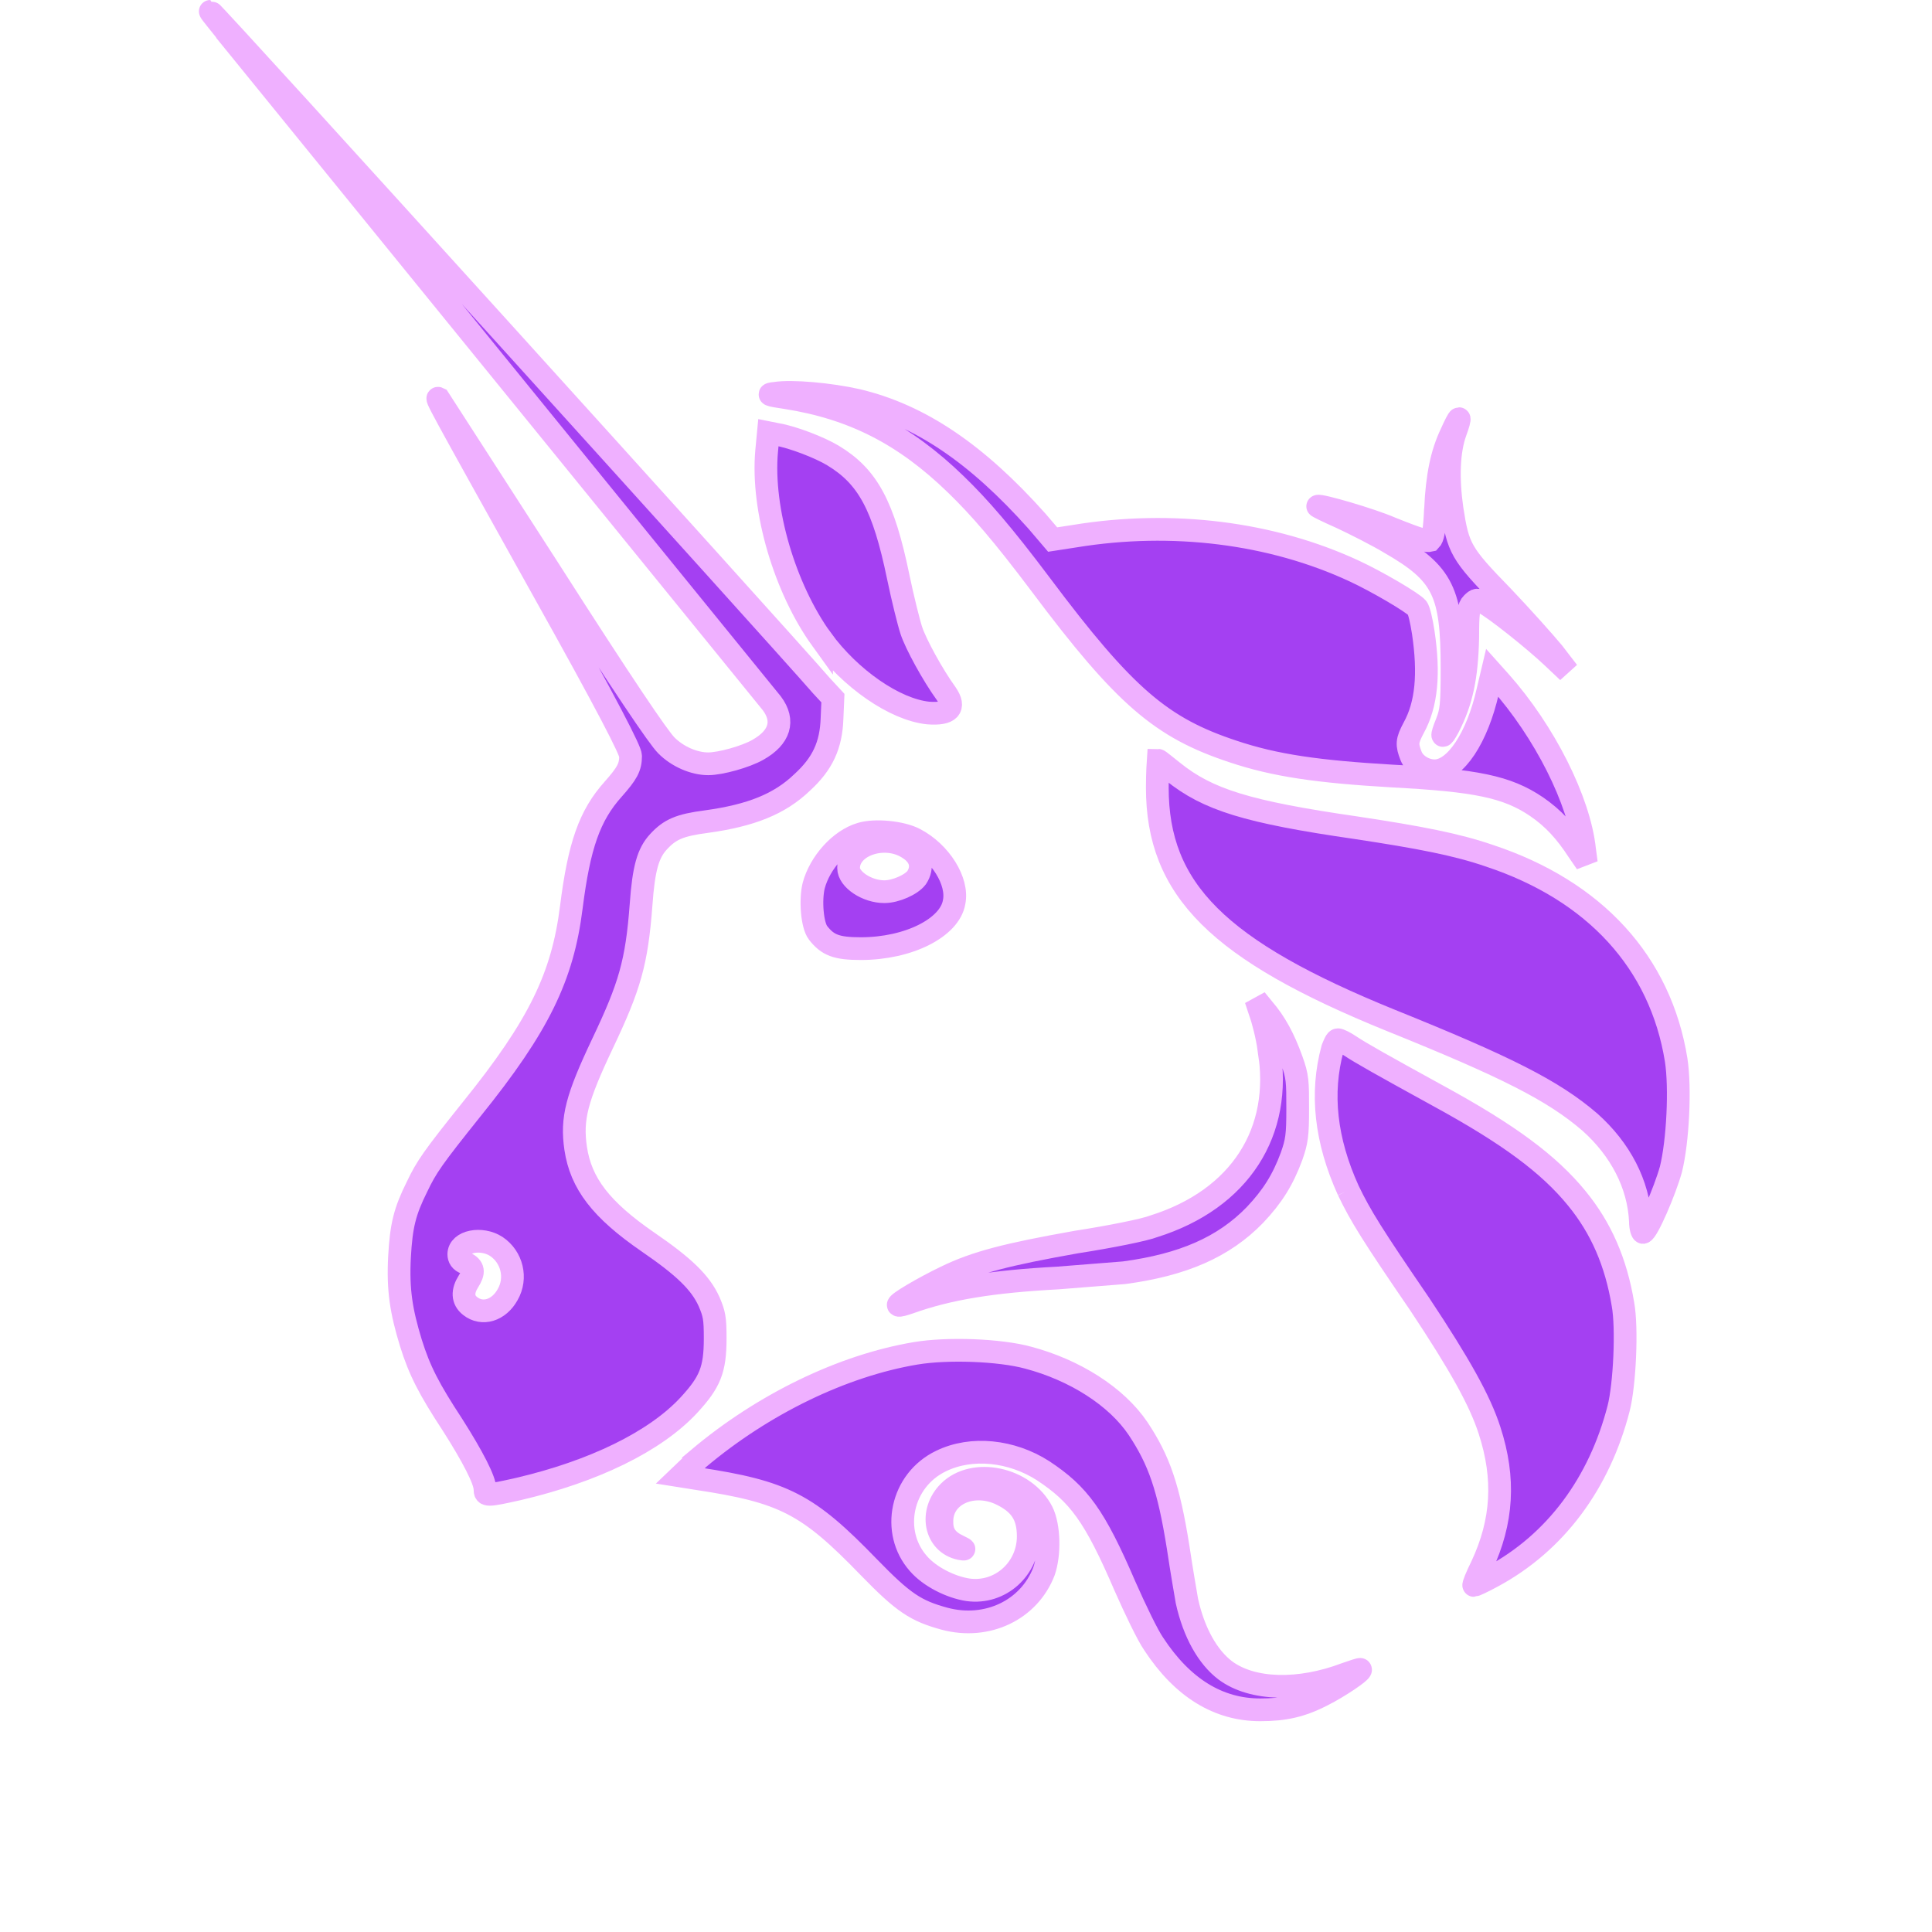
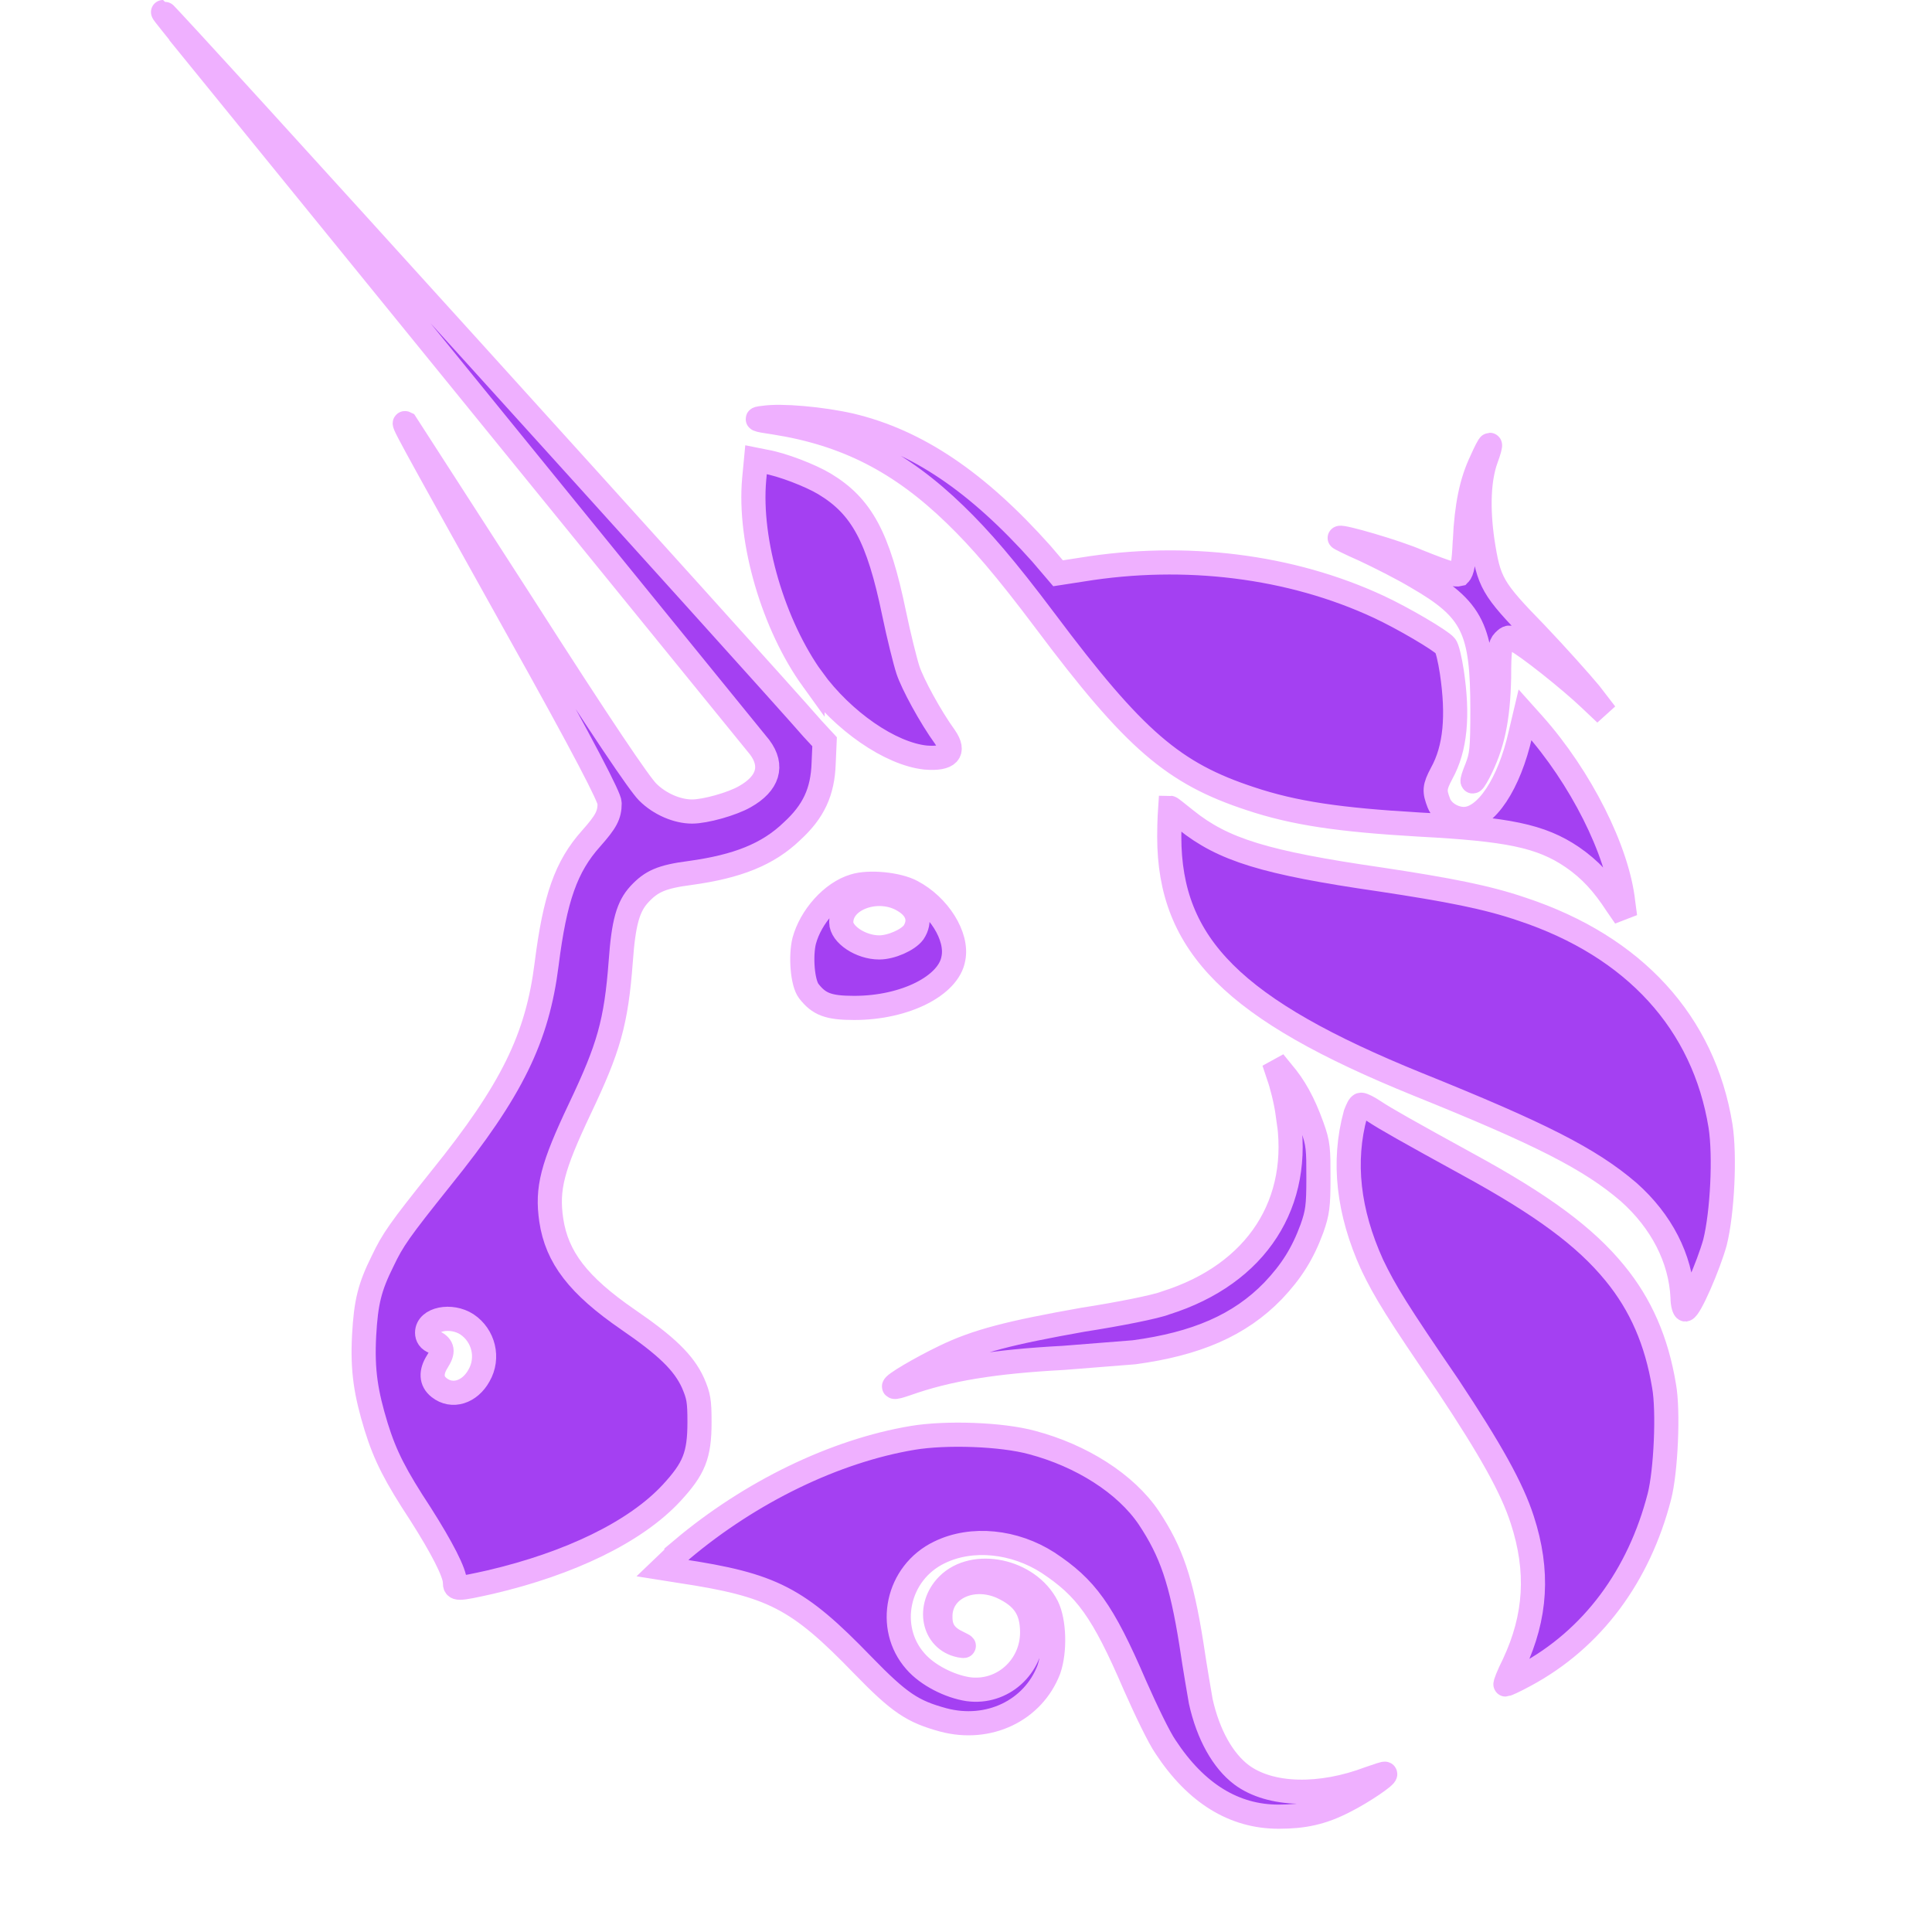
- <svg xmlns="http://www.w3.org/2000/svg" width="45" height="45" viewBox="0 0 270 340" stroke="#efb0ff" stroke-linecap="round" stroke-linejoin="miter" fill="#a440f2" fill-rule="evenodd">
+ <svg xmlns="http://www.w3.org/2000/svg" width="45" height="45" viewBox="0 0 270 320" stroke="#efb0ff" stroke-linecap="round" stroke-linejoin="miter" fill="#a440f2" fill-rule="evenodd">
  <path d="M103.291 69.981c-3.223-.462-3.376-.617-1.841-.771 2.916-.462 9.668.154 14.425 1.233 11.049 2.621 21.024 9.403 31.613 21.273l2.762 3.237 3.99-.617c17.034-2.775 34.529-.617 49.107 6.166 3.99 1.85 10.282 5.549 11.049 6.474.307.308.767 2.312 1.074 4.316 1.074 7.245.614 12.64-1.688 16.803-1.228 2.312-1.228 2.929-.46 4.933.614 1.542 2.455 2.621 4.143 2.621 3.683 0 7.52-5.858 9.361-14.028l.767-3.237 1.381 1.542c7.826 8.787 13.965 20.965 14.886 29.597l.307 2.312-1.381-2.004c-2.302-3.545-4.45-5.858-7.366-7.862-5.218-3.545-10.742-4.625-25.321-5.395-13.198-.771-20.717-1.85-28.083-4.316-12.584-4.162-19.029-9.557-33.915-29.443-6.599-8.787-10.742-13.565-14.886-17.573-9.054-8.787-18.108-13.411-29.925-15.261zm114.328 19.577c.307-5.858 1.074-9.712 2.762-13.257.614-1.387 1.228-2.621 1.381-2.621s-.153 1.079-.614 2.312c-1.228 3.391-1.381 8.17-.614 13.565 1.074 6.937 1.535 7.862 8.901 15.415 3.376 3.545 7.366 8.016 8.901 9.866l2.609 3.391-2.609-2.466c-3.223-3.083-10.589-8.941-12.277-9.712-1.074-.617-1.228-.617-1.995.154-.614.617-.767 1.542-.767 6.012-.153 6.937-1.074 11.253-3.376 15.723-1.228 2.312-1.381 1.85-.307-.771.767-2.004.921-2.929.921-9.557 0-13.411-1.535-16.648-10.896-22.044-2.302-1.387-6.292-3.391-8.594-4.47-2.455-1.079-4.297-2.004-4.143-2.004.307-.308 9.361 2.312 12.891 3.854 5.371 2.158 6.292 2.312 6.906 2.158.46-.462.767-1.696.921-5.549zm-108.036 22.969c-6.445-8.941-10.589-22.814-9.668-33.143l.307-3.237 1.535.308c2.762.462 7.52 2.312 9.821 3.7 6.138 3.7 8.901 8.787 11.51 21.427.767 3.7 1.842 8.016 2.302 9.403.767 2.312 3.683 7.708 6.138 11.099 1.688 2.466.614 3.7-3.223 3.391-5.832-.617-13.658-6.012-18.722-12.949zm100.21 67.056c-30.385-12.332-41.127-22.969-41.127-41.004 0-2.621.153-4.779.153-4.779.154 0 1.228.925 2.609 2.004 6.138 4.933 13.044 7.091 32.227 9.866 11.203 1.696 17.648 2.929 23.479 4.933 18.569 6.166 30.078 18.806 32.841 35.917.767 4.933.307 14.336-.921 19.269-1.074 3.854-4.143 10.945-4.911 11.099-.154 0-.46-.771-.46-2.004-.307-6.474-3.53-12.64-8.901-17.419-6.445-5.549-14.732-9.712-34.989-17.882zm-21.484 5.087c-.307-2.312-1.074-5.241-1.535-6.474l-.767-2.312 1.381 1.696c1.995 2.312 3.53 5.087 4.911 8.941 1.074 2.929 1.074 3.854 1.074 8.633 0 4.625-.153 5.704-1.074 8.324-1.535 4.162-3.376 7.091-6.445 10.328-5.525 5.704-12.737 8.787-23.019 10.174l-11.663.925c-11.51.617-19.183 1.85-26.088 4.316-.921.308-1.841.617-1.995.462-.307-.308 4.45-3.083 8.287-4.933 5.371-2.621 10.896-4.008 23.019-6.166 5.985-.925 12.123-2.158 13.658-2.775 15.193-4.779 22.712-16.648 20.257-31.139zm13.965 24.818c-3.99-8.787-4.911-17.111-2.762-24.973.307-.771.614-1.542.921-1.542s1.228.462 2.148 1.079c1.842 1.233 5.678 3.391 15.5 8.787 12.43 6.783 19.489 12.024 24.4 18.036 4.297 5.241 6.906 11.253 8.133 18.652.767 4.162.307 14.182-.767 18.344-3.376 13.103-11.049 23.585-22.252 29.597-1.688.925-3.069 1.542-3.223 1.542s.46-1.542 1.381-3.391c3.683-7.862 4.143-15.415 1.381-23.894-1.688-5.241-5.218-11.561-12.277-22.198-8.44-12.332-10.435-15.569-12.584-20.04zM87.945 256.658c11.356-9.557 25.321-16.34 38.212-18.498 5.525-.925 14.732-.617 19.796.771 8.133 2.158 15.499 6.783 19.336 12.486 3.683 5.549 5.371 10.328 7.059 20.965.614 4.162 1.381 8.478 1.535 9.403 1.228 5.549 3.683 9.866 6.752 12.178 4.757 3.545 13.044 3.7 21.178.617 1.381-.462 2.609-.925 2.609-.771.307.308-3.837 3.083-6.599 4.47-3.837 2.004-6.906 2.621-11.049 2.621-7.366 0-13.658-3.854-18.722-11.561-1.074-1.542-3.223-6.012-5.064-10.174-5.371-12.486-8.133-16.186-14.425-20.348-5.525-3.545-12.584-4.316-17.955-1.696-7.059 3.391-8.901 12.486-3.99 18.036 1.995 2.312 5.678 4.162 8.747 4.625 5.678.771 10.589-3.7 10.589-9.403 0-3.7-1.381-5.858-5.064-7.553-4.911-2.158-10.282.308-10.128 5.087 0 2.004.921 3.237 2.916 4.162 1.228.617 1.228.617.307.462-4.45-.925-5.525-6.474-1.995-10.02 4.297-4.316 13.351-2.466 16.42 3.545 1.228 2.466 1.381 7.399.307 10.482-2.609 6.783-9.975 10.328-17.495 8.324-5.064-1.387-7.213-2.775-13.351-9.095-10.742-11.099-14.886-13.257-30.232-15.569l-2.916-.462 3.223-3.083z" fill-rule="nonzero" stroke-width="4" />
  <path d="M7.224 8.629l93.611 115.151c2.302 3.083 1.381 6.012-2.455 8.17-2.148 1.233-6.599 2.466-8.747 2.466-2.455 0-5.371-1.233-7.366-3.237-1.381-1.387-7.366-10.174-20.871-31.293L42.213 70.135c-.614-.308-.614-.308 18.108 33.297 11.816 21.119 15.653 28.672 15.653 29.597 0 2.004-.614 3.083-3.069 5.858-4.143 4.625-5.985 9.866-7.366 20.81-1.535 12.178-5.678 20.81-17.494 35.455-6.906 8.632-7.98 10.174-9.668 13.719-2.148 4.316-2.762 6.783-3.069 12.332-.307 5.858.307 9.557 1.995 15.107 1.535 4.933 3.223 8.17 7.366 14.49 3.53 5.549 5.678 9.712 5.678 11.253 0 1.233.307 1.233 5.831 0 13.198-3.083 24.093-8.324 30.078-14.799 3.683-4.008 4.604-6.166 4.604-11.716 0-3.545-.153-4.316-1.074-6.474-1.535-3.391-4.45-6.166-10.742-10.482-8.287-5.704-11.816-10.328-12.737-16.494-.767-5.241.153-8.787 4.757-18.498 4.757-10.02 5.985-14.182 6.752-24.356.46-6.474 1.228-9.095 3.069-11.099 1.995-2.158 3.683-2.929 8.44-3.545 7.826-1.079 12.891-3.083 16.881-6.937 3.53-3.237 5.064-6.474 5.218-11.253l.153-3.545-1.995-2.158C102.37 112.373 2.467 2 2.007 2c-.153 0 2.302 2.929 5.218 6.629zm47.112 219.204c1.688-2.929.767-6.629-1.995-8.478-2.609-1.696-6.599-.925-6.599 1.387 0 .617.307 1.233 1.228 1.542 1.381.771 1.535 1.542.46 3.237s-1.074 3.237.307 4.316c2.148 1.696 5.064.771 6.599-2.004zm62.151-81.084c-3.683 1.079-7.213 5.087-8.287 9.095-.614 2.466-.307 6.937.767 8.324 1.688 2.158 3.223 2.775 7.52 2.775 8.44 0 15.653-3.7 16.42-8.17.767-3.7-2.455-8.787-6.906-11.099-2.302-1.233-7.059-1.696-9.515-.925zm9.821 7.708c1.228-1.85.767-3.854-1.535-5.241-4.143-2.621-10.435-.462-10.435 3.545 0 2.004 3.223 4.162 6.292 4.162 1.995 0 4.757-1.233 5.678-2.466z" stroke-width="4" />
</svg>
